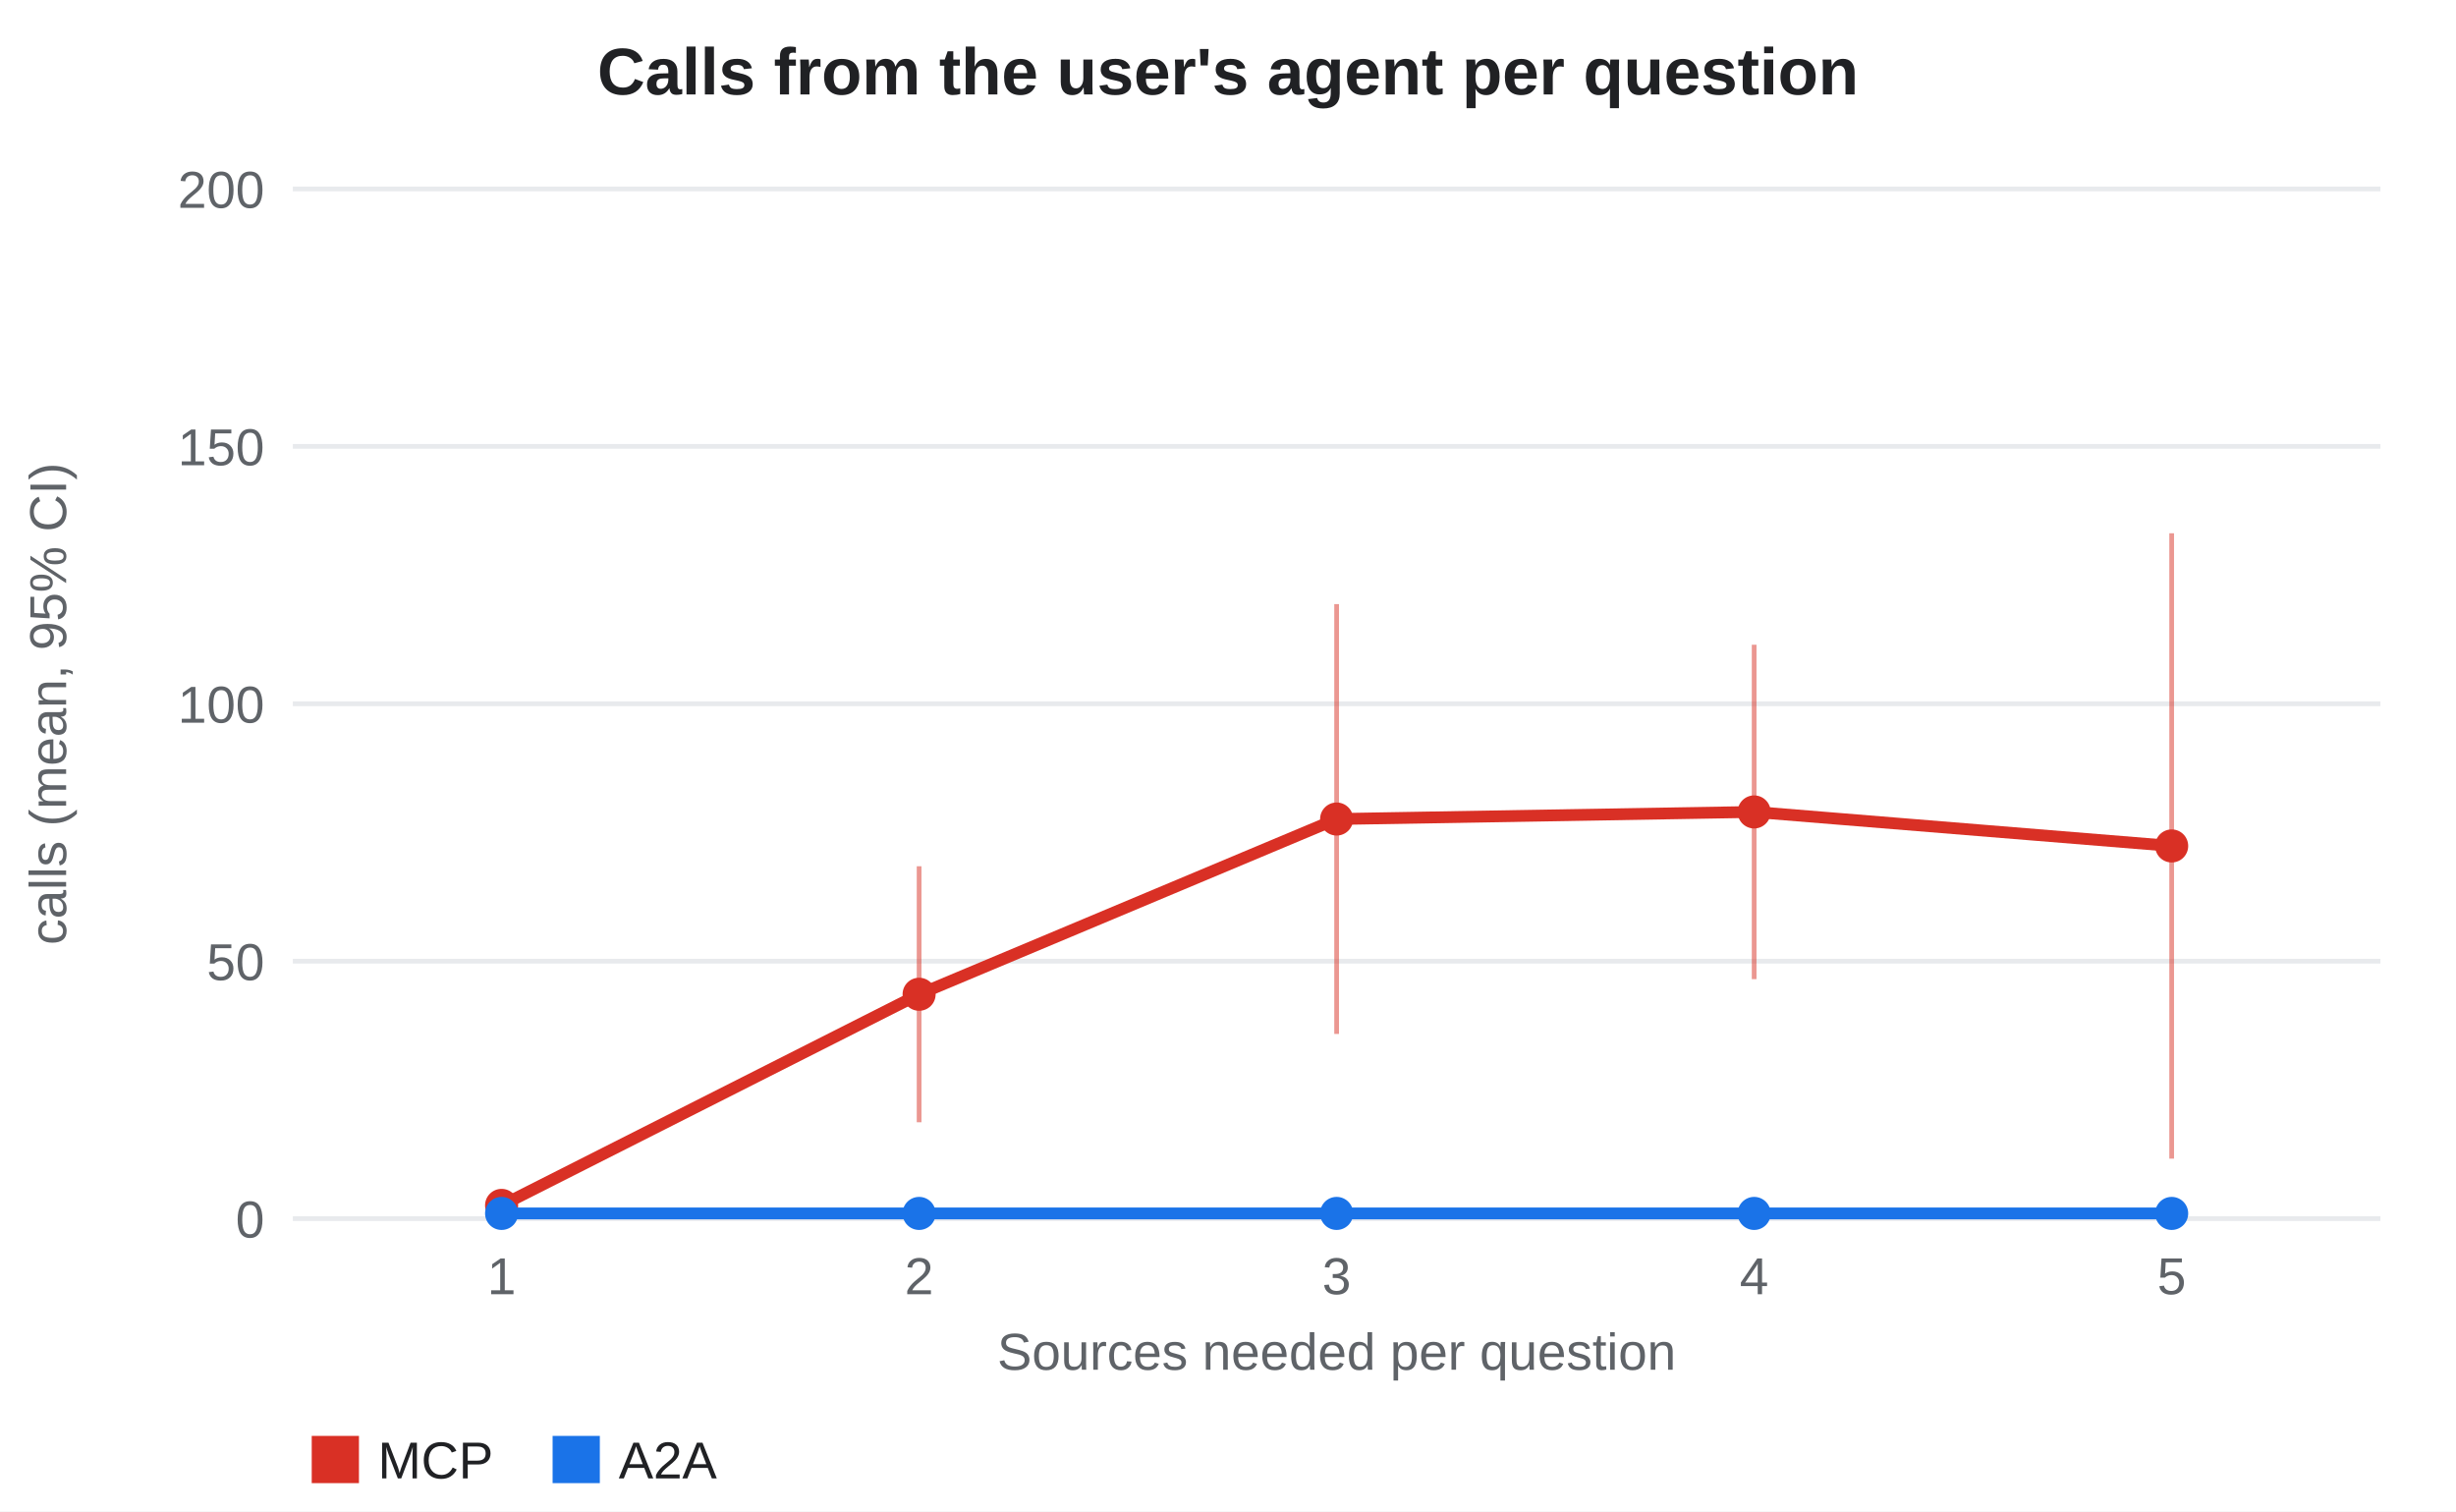
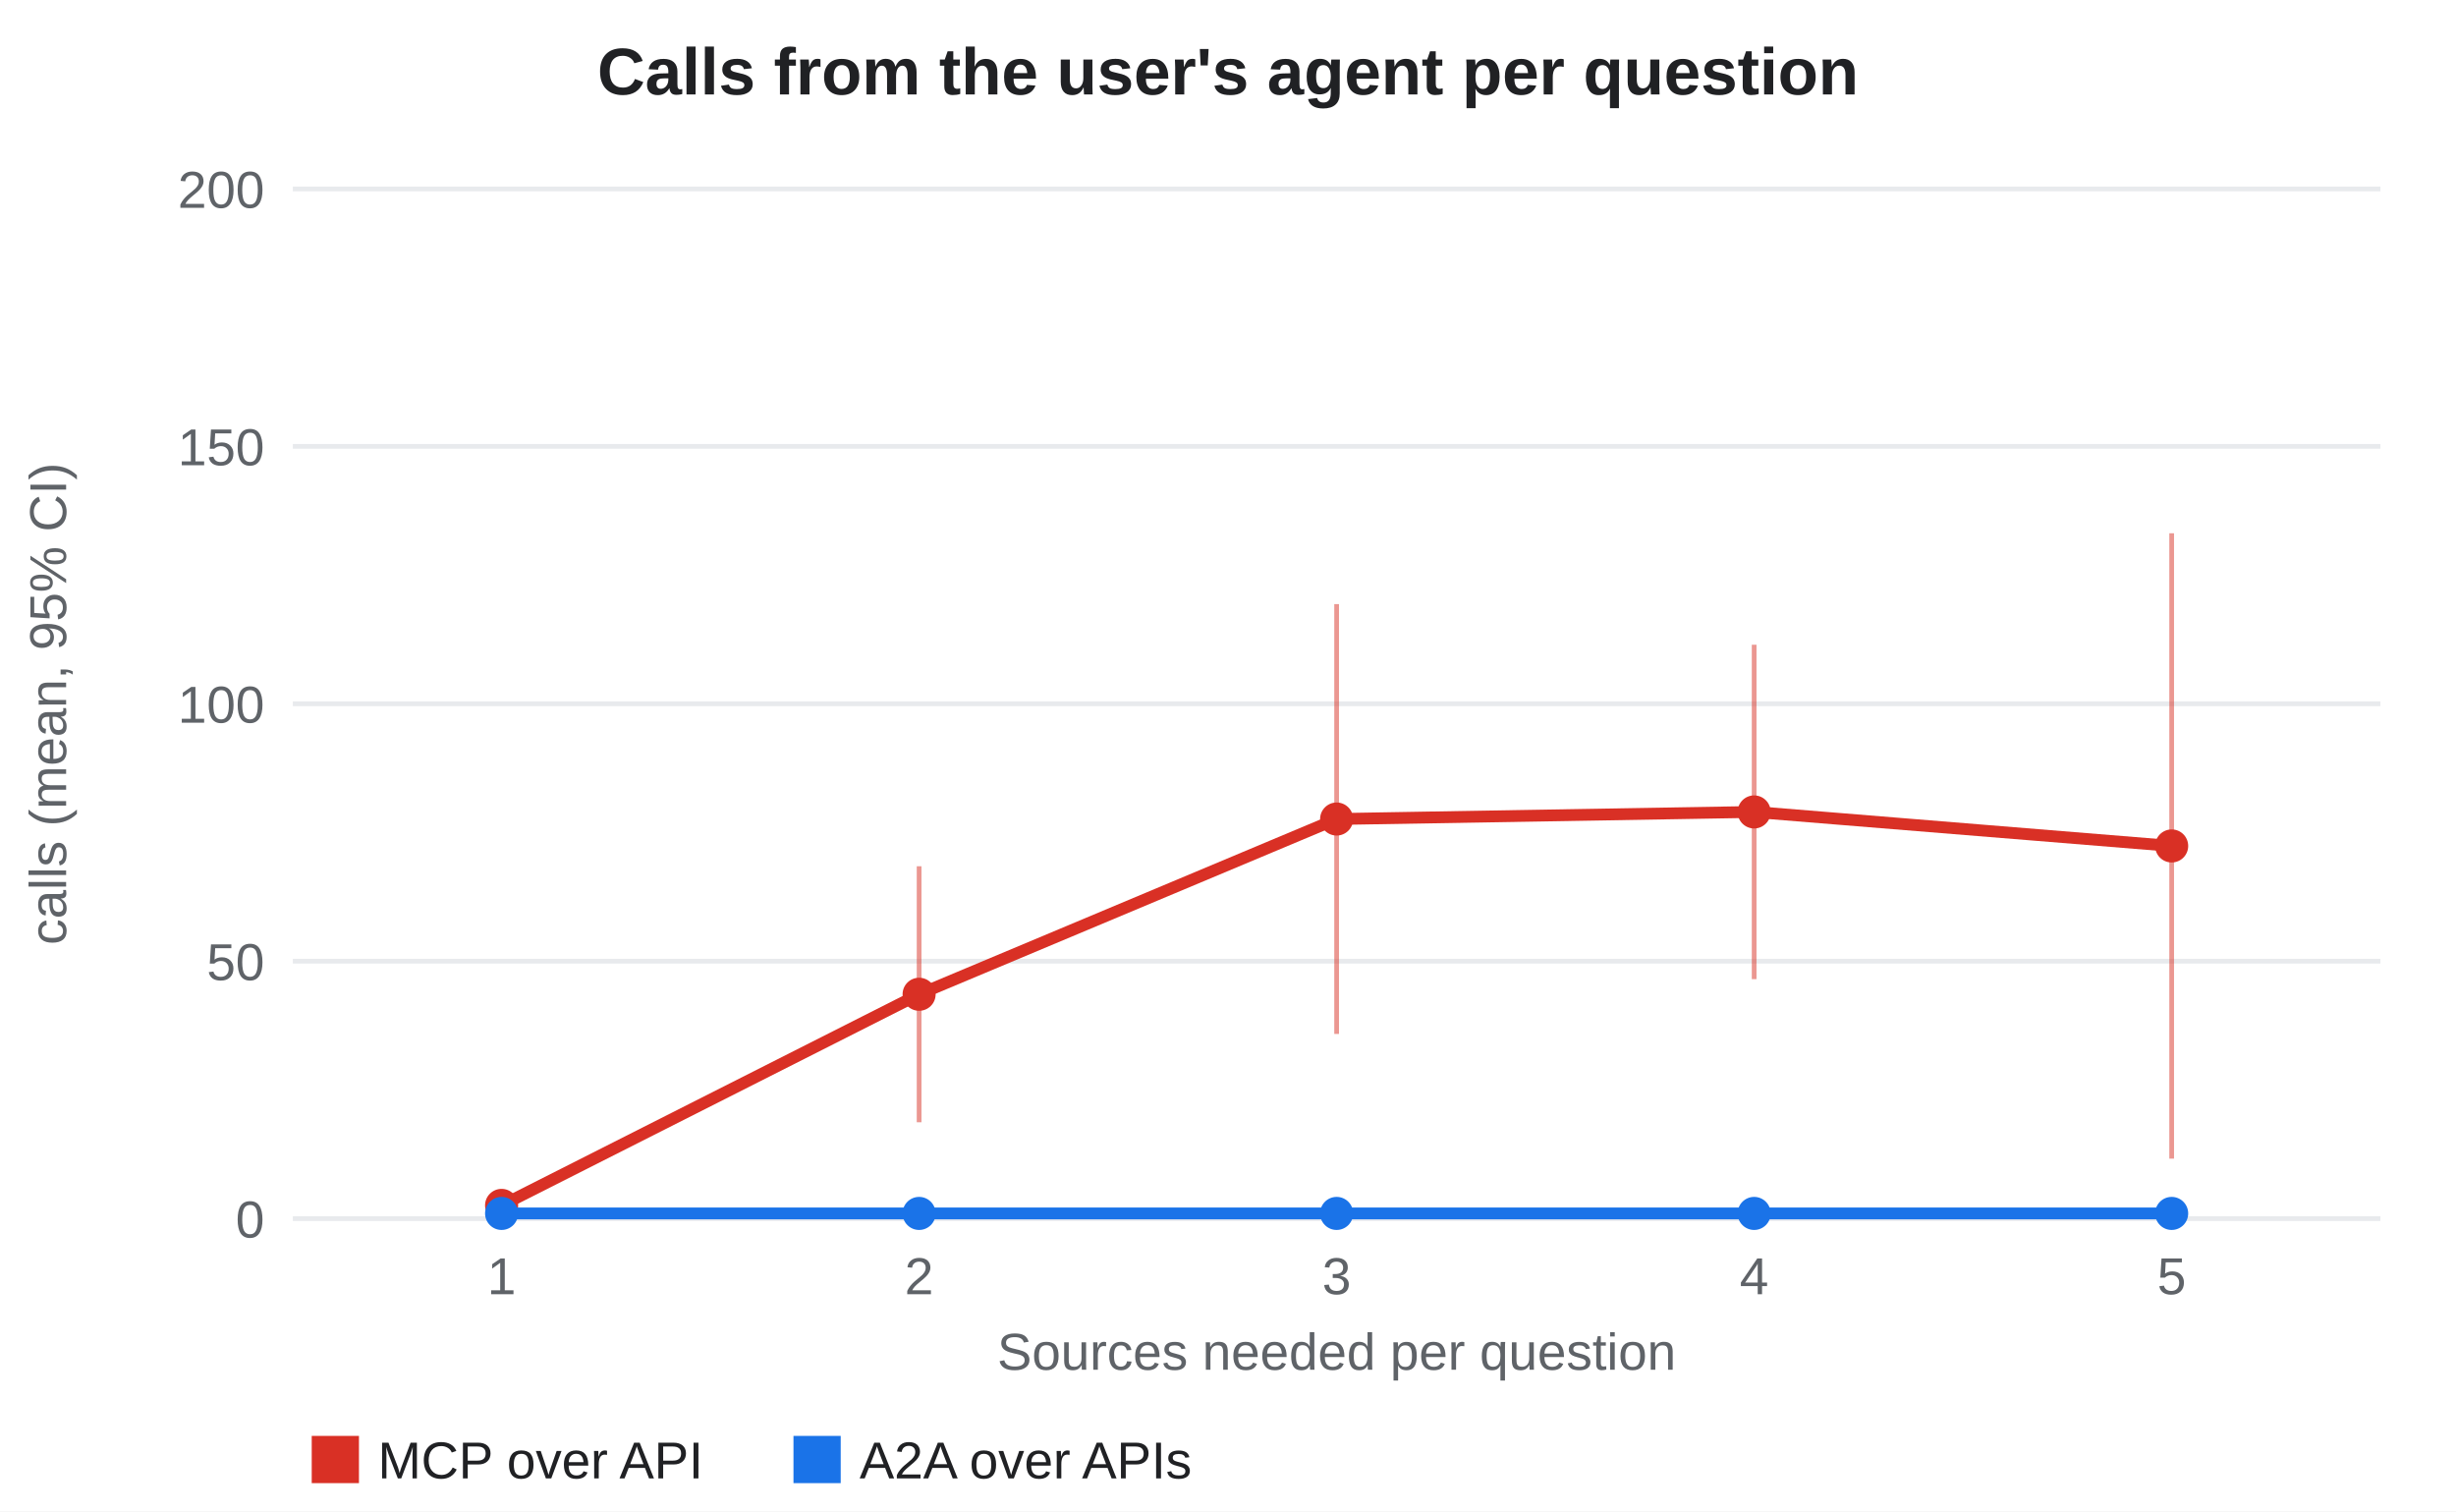
<svg xmlns="http://www.w3.org/2000/svg" viewBox="0 0 520 320" font-family="Arial,sans-serif" font-size="11">
  <rect width="520" height="320" fill="#fff" />
  <text x="260.0" y="20" text-anchor="middle" font-size="14" font-weight="bold" fill="#202124">Calls from the user's agent per question</text>
  <line x1="62" x2="504" y1="258.0" y2="258.0" stroke="#e8eaed" />
  <text x="56" y="262.0" text-anchor="end" fill="#5f6368">0</text>
  <line x1="62" x2="504" y1="203.5" y2="203.5" stroke="#e8eaed" />
  <text x="56" y="207.5" text-anchor="end" fill="#5f6368">50</text>
  <line x1="62" x2="504" y1="149.0" y2="149.0" stroke="#e8eaed" />
  <text x="56" y="153.0" text-anchor="end" fill="#5f6368">100</text>
  <line x1="62" x2="504" y1="94.5" y2="94.5" stroke="#e8eaed" />
  <text x="56" y="98.5" text-anchor="end" fill="#5f6368">150</text>
  <line x1="62" x2="504" y1="40.0" y2="40.0" stroke="#e8eaed" />
  <text x="56" y="44.0" text-anchor="end" fill="#5f6368">200</text>
  <text x="106.2" y="274" text-anchor="middle" fill="#5f6368">1</text>
  <text x="194.6" y="274" text-anchor="middle" fill="#5f6368">2</text>
  <text x="283.0" y="274" text-anchor="middle" fill="#5f6368">3</text>
  <text x="371.4" y="274" text-anchor="middle" fill="#5f6368">4</text>
  <text x="459.8" y="274" text-anchor="middle" fill="#5f6368">5</text>
  <text x="14" y="149.0" transform="rotate(-90 14 149.0)" text-anchor="middle" fill="#5f6368">calls (mean, 95% CI)</text>
  <text x="283.0" y="290" text-anchor="middle" fill="#5f6368">Sources needed per question</text>
  <polyline points="106.2,255.2 194.6,210.5 283.0,173.4 371.4,171.9 459.8,179.1" fill="none" stroke="#d93025" stroke-width="2.5" />
  <line x1="106.2" x2="106.2" y1="253.7" y2="256.7" stroke="#d93025" stroke-opacity=".5" />
  <circle cx="106.2" cy="255.2" r="3.5" fill="#d93025" />
  <line x1="194.6" x2="194.6" y1="183.4" y2="237.6" stroke="#d93025" stroke-opacity=".5" />
  <circle cx="194.6" cy="210.5" r="3.5" fill="#d93025" />
  <line x1="283.0" x2="283.0" y1="127.9" y2="218.9" stroke="#d93025" stroke-opacity=".5" />
  <circle cx="283.0" cy="173.4" r="3.5" fill="#d93025" />
  <line x1="371.4" x2="371.4" y1="136.5" y2="207.3" stroke="#d93025" stroke-opacity=".5" />
  <circle cx="371.4" cy="171.9" r="3.5" fill="#d93025" />
  <line x1="459.8" x2="459.8" y1="112.9" y2="245.3" stroke="#d93025" stroke-opacity=".5" />
  <circle cx="459.8" cy="179.1" r="3.5" fill="#d93025" />
  <polyline points="106.2,256.9 194.6,256.9 283.0,256.9 371.4,256.9 459.8,256.9" fill="none" stroke="#1a73e8" stroke-width="2.5" />
  <circle cx="106.2" cy="256.9" r="3.5" fill="#1a73e8" />
  <circle cx="194.6" cy="256.9" r="3.5" fill="#1a73e8" />
  <circle cx="283.0" cy="256.9" r="3.5" fill="#1a73e8" />
  <circle cx="371.4" cy="256.9" r="3.5" fill="#1a73e8" />
  <circle cx="459.8" cy="256.9" r="3.5" fill="#1a73e8" />
  <rect x="66" y="304" width="10" height="10" fill="#d93025" />
-   <text x="80" y="313" fill="#202124">MCP</text>
-   <rect x="117" y="304" width="10" height="10" fill="#1a73e8" />
-   <text x="131" y="313" fill="#202124">A2A</text>
+   <text x="80" y="313" fill="#202124">MCP over API</text>
+   <rect x="168" y="304" width="10" height="10" fill="#1a73e8" />
+   <text x="182" y="313" fill="#202124">A2A over APIs</text>
</svg>
